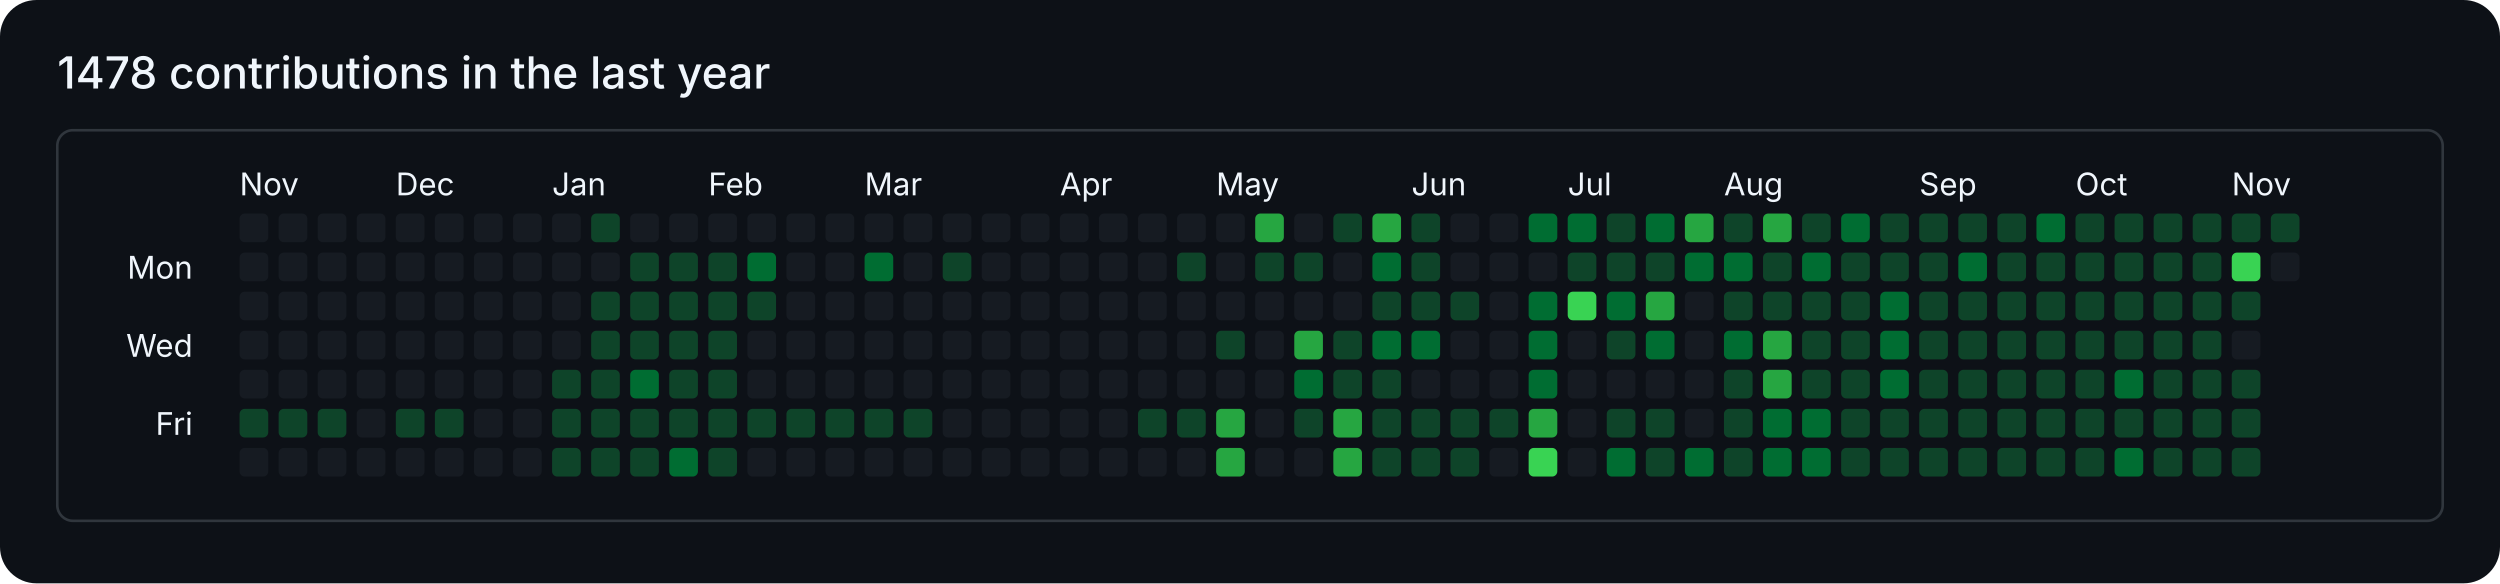
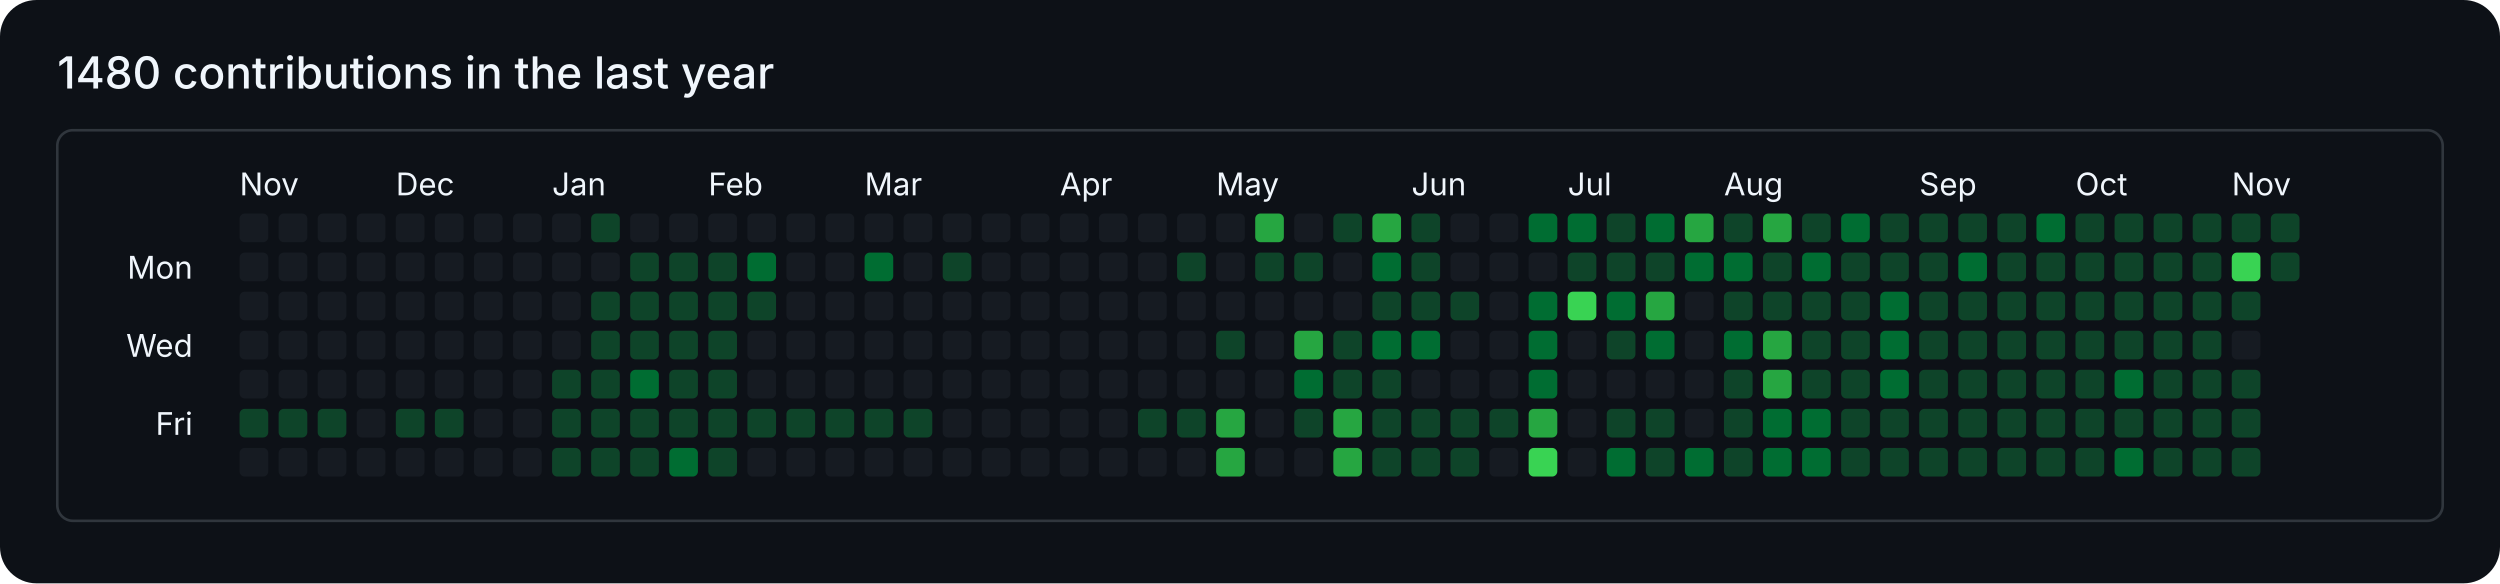
<svg xmlns="http://www.w3.org/2000/svg" width="1200" height="280" viewBox="0 0 960 224" fill="none" role="img" aria-label="AleksZyro GitHub contribution calendar">
  <style>
    .title { font: 500 17px -apple-system, BlinkMacSystemFont, 'Segoe UI', sans-serif; fill: #f0f6fc; }
    .month-label, .weekday-label, .legend, .hint { font: 400 12px -apple-system, BlinkMacSystemFont, 'Segoe UI', sans-serif; fill: #f0f6fc; }
    .hint, .legend-muted { fill: #8b949e; }
    .day-cell { shape-rendering: geometricPrecision; }
  </style>
  <rect width="960" height="224" rx="14" fill="#0d1117" />
-   <text x="22" y="34" class="title">1478 contributions in the last year</text>
+   <text x="22" y="34" class="title">1480 contributions in the last year</text>
  <rect x="22" y="50" width="916" height="150" rx="6" fill="none" stroke="#30363d" />
  <text x="92" y="75" class="month-label">Nov</text>
  <text x="152" y="75" class="month-label">Dec</text>
  <text x="212" y="75" class="month-label">Jan</text>
  <text x="272" y="75" class="month-label">Feb</text>
  <text x="332" y="75" class="month-label">Mar</text>
  <text x="407" y="75" class="month-label">Apr</text>
  <text x="467" y="75" class="month-label">May</text>
  <text x="542" y="75" class="month-label">Jun</text>
  <text x="602" y="75" class="month-label">Jul</text>
  <text x="662" y="75" class="month-label">Aug</text>
  <text x="737" y="75" class="month-label">Sep</text>
  <text x="797" y="75" class="month-label">Oct</text>
  <text x="857" y="75" class="month-label">Nov</text>
  <text x="74" y="107" class="weekday-label" text-anchor="end">Mon</text>
  <text x="74" y="137" class="weekday-label" text-anchor="end">Wed</text>
  <text x="74" y="167" class="weekday-label" text-anchor="end">Fri</text>
  <rect class="day-cell" x="92" y="82" width="11" height="11" rx="2" fill="#161b22" />
  <rect class="day-cell" x="92" y="97" width="11" height="11" rx="2" fill="#161b22" />
  <rect class="day-cell" x="92" y="112" width="11" height="11" rx="2" fill="#161b22" />
  <rect class="day-cell" x="92" y="127" width="11" height="11" rx="2" fill="#161b22" />
  <rect class="day-cell" x="92" y="142" width="11" height="11" rx="2" fill="#161b22" />
  <rect class="day-cell" x="92" y="157" width="11" height="11" rx="2" fill="#0e4429" />
  <rect class="day-cell" x="92" y="172" width="11" height="11" rx="2" fill="#161b22" />
  <rect class="day-cell" x="107" y="82" width="11" height="11" rx="2" fill="#161b22" />
  <rect class="day-cell" x="107" y="97" width="11" height="11" rx="2" fill="#161b22" />
  <rect class="day-cell" x="107" y="112" width="11" height="11" rx="2" fill="#161b22" />
  <rect class="day-cell" x="107" y="127" width="11" height="11" rx="2" fill="#161b22" />
  <rect class="day-cell" x="107" y="142" width="11" height="11" rx="2" fill="#161b22" />
  <rect class="day-cell" x="107" y="157" width="11" height="11" rx="2" fill="#0e4429" />
  <rect class="day-cell" x="107" y="172" width="11" height="11" rx="2" fill="#161b22" />
  <rect class="day-cell" x="122" y="82" width="11" height="11" rx="2" fill="#161b22" />
  <rect class="day-cell" x="122" y="97" width="11" height="11" rx="2" fill="#161b22" />
  <rect class="day-cell" x="122" y="112" width="11" height="11" rx="2" fill="#161b22" />
  <rect class="day-cell" x="122" y="127" width="11" height="11" rx="2" fill="#161b22" />
  <rect class="day-cell" x="122" y="142" width="11" height="11" rx="2" fill="#161b22" />
  <rect class="day-cell" x="122" y="157" width="11" height="11" rx="2" fill="#0e4429" />
  <rect class="day-cell" x="122" y="172" width="11" height="11" rx="2" fill="#161b22" />
  <rect class="day-cell" x="137" y="82" width="11" height="11" rx="2" fill="#161b22" />
  <rect class="day-cell" x="137" y="97" width="11" height="11" rx="2" fill="#161b22" />
  <rect class="day-cell" x="137" y="112" width="11" height="11" rx="2" fill="#161b22" />
  <rect class="day-cell" x="137" y="127" width="11" height="11" rx="2" fill="#161b22" />
  <rect class="day-cell" x="137" y="142" width="11" height="11" rx="2" fill="#161b22" />
  <rect class="day-cell" x="137" y="157" width="11" height="11" rx="2" fill="#161b22" />
  <rect class="day-cell" x="137" y="172" width="11" height="11" rx="2" fill="#161b22" />
  <rect class="day-cell" x="152" y="82" width="11" height="11" rx="2" fill="#161b22" />
  <rect class="day-cell" x="152" y="97" width="11" height="11" rx="2" fill="#161b22" />
  <rect class="day-cell" x="152" y="112" width="11" height="11" rx="2" fill="#161b22" />
  <rect class="day-cell" x="152" y="127" width="11" height="11" rx="2" fill="#161b22" />
  <rect class="day-cell" x="152" y="142" width="11" height="11" rx="2" fill="#161b22" />
  <rect class="day-cell" x="152" y="157" width="11" height="11" rx="2" fill="#0e4429" />
  <rect class="day-cell" x="152" y="172" width="11" height="11" rx="2" fill="#161b22" />
  <rect class="day-cell" x="167" y="82" width="11" height="11" rx="2" fill="#161b22" />
  <rect class="day-cell" x="167" y="97" width="11" height="11" rx="2" fill="#161b22" />
  <rect class="day-cell" x="167" y="112" width="11" height="11" rx="2" fill="#161b22" />
  <rect class="day-cell" x="167" y="127" width="11" height="11" rx="2" fill="#161b22" />
  <rect class="day-cell" x="167" y="142" width="11" height="11" rx="2" fill="#161b22" />
  <rect class="day-cell" x="167" y="157" width="11" height="11" rx="2" fill="#0e4429" />
  <rect class="day-cell" x="167" y="172" width="11" height="11" rx="2" fill="#161b22" />
  <rect class="day-cell" x="182" y="82" width="11" height="11" rx="2" fill="#161b22" />
  <rect class="day-cell" x="182" y="97" width="11" height="11" rx="2" fill="#161b22" />
  <rect class="day-cell" x="182" y="112" width="11" height="11" rx="2" fill="#161b22" />
  <rect class="day-cell" x="182" y="127" width="11" height="11" rx="2" fill="#161b22" />
  <rect class="day-cell" x="182" y="142" width="11" height="11" rx="2" fill="#161b22" />
  <rect class="day-cell" x="182" y="157" width="11" height="11" rx="2" fill="#161b22" />
  <rect class="day-cell" x="182" y="172" width="11" height="11" rx="2" fill="#161b22" />
  <rect class="day-cell" x="197" y="82" width="11" height="11" rx="2" fill="#161b22" />
  <rect class="day-cell" x="197" y="97" width="11" height="11" rx="2" fill="#161b22" />
  <rect class="day-cell" x="197" y="112" width="11" height="11" rx="2" fill="#161b22" />
  <rect class="day-cell" x="197" y="127" width="11" height="11" rx="2" fill="#161b22" />
  <rect class="day-cell" x="197" y="142" width="11" height="11" rx="2" fill="#161b22" />
  <rect class="day-cell" x="197" y="157" width="11" height="11" rx="2" fill="#161b22" />
  <rect class="day-cell" x="197" y="172" width="11" height="11" rx="2" fill="#161b22" />
  <rect class="day-cell" x="212" y="82" width="11" height="11" rx="2" fill="#161b22" />
  <rect class="day-cell" x="212" y="97" width="11" height="11" rx="2" fill="#161b22" />
  <rect class="day-cell" x="212" y="112" width="11" height="11" rx="2" fill="#161b22" />
  <rect class="day-cell" x="212" y="127" width="11" height="11" rx="2" fill="#161b22" />
  <rect class="day-cell" x="212" y="142" width="11" height="11" rx="2" fill="#0e4429" />
  <rect class="day-cell" x="212" y="157" width="11" height="11" rx="2" fill="#0e4429" />
  <rect class="day-cell" x="212" y="172" width="11" height="11" rx="2" fill="#0e4429" />
  <rect class="day-cell" x="227" y="82" width="11" height="11" rx="2" fill="#0e4429" />
  <rect class="day-cell" x="227" y="97" width="11" height="11" rx="2" fill="#161b22" />
  <rect class="day-cell" x="227" y="112" width="11" height="11" rx="2" fill="#0e4429" />
  <rect class="day-cell" x="227" y="127" width="11" height="11" rx="2" fill="#0e4429" />
  <rect class="day-cell" x="227" y="142" width="11" height="11" rx="2" fill="#0e4429" />
  <rect class="day-cell" x="227" y="157" width="11" height="11" rx="2" fill="#0e4429" />
  <rect class="day-cell" x="227" y="172" width="11" height="11" rx="2" fill="#0e4429" />
  <rect class="day-cell" x="242" y="82" width="11" height="11" rx="2" fill="#161b22" />
  <rect class="day-cell" x="242" y="97" width="11" height="11" rx="2" fill="#0e4429" />
  <rect class="day-cell" x="242" y="112" width="11" height="11" rx="2" fill="#0e4429" />
  <rect class="day-cell" x="242" y="127" width="11" height="11" rx="2" fill="#0e4429" />
  <rect class="day-cell" x="242" y="142" width="11" height="11" rx="2" fill="#006d32" />
  <rect class="day-cell" x="242" y="157" width="11" height="11" rx="2" fill="#0e4429" />
  <rect class="day-cell" x="242" y="172" width="11" height="11" rx="2" fill="#0e4429" />
  <rect class="day-cell" x="257" y="82" width="11" height="11" rx="2" fill="#161b22" />
  <rect class="day-cell" x="257" y="97" width="11" height="11" rx="2" fill="#0e4429" />
  <rect class="day-cell" x="257" y="112" width="11" height="11" rx="2" fill="#0e4429" />
  <rect class="day-cell" x="257" y="127" width="11" height="11" rx="2" fill="#0e4429" />
  <rect class="day-cell" x="257" y="142" width="11" height="11" rx="2" fill="#0e4429" />
  <rect class="day-cell" x="257" y="157" width="11" height="11" rx="2" fill="#0e4429" />
  <rect class="day-cell" x="257" y="172" width="11" height="11" rx="2" fill="#006d32" />
  <rect class="day-cell" x="272" y="82" width="11" height="11" rx="2" fill="#161b22" />
  <rect class="day-cell" x="272" y="97" width="11" height="11" rx="2" fill="#0e4429" />
  <rect class="day-cell" x="272" y="112" width="11" height="11" rx="2" fill="#0e4429" />
  <rect class="day-cell" x="272" y="127" width="11" height="11" rx="2" fill="#0e4429" />
  <rect class="day-cell" x="272" y="142" width="11" height="11" rx="2" fill="#0e4429" />
  <rect class="day-cell" x="272" y="157" width="11" height="11" rx="2" fill="#0e4429" />
  <rect class="day-cell" x="272" y="172" width="11" height="11" rx="2" fill="#0e4429" />
  <rect class="day-cell" x="287" y="82" width="11" height="11" rx="2" fill="#161b22" />
  <rect class="day-cell" x="287" y="97" width="11" height="11" rx="2" fill="#006d32" />
  <rect class="day-cell" x="287" y="112" width="11" height="11" rx="2" fill="#0e4429" />
  <rect class="day-cell" x="287" y="127" width="11" height="11" rx="2" fill="#161b22" />
  <rect class="day-cell" x="287" y="142" width="11" height="11" rx="2" fill="#161b22" />
  <rect class="day-cell" x="287" y="157" width="11" height="11" rx="2" fill="#0e4429" />
  <rect class="day-cell" x="287" y="172" width="11" height="11" rx="2" fill="#161b22" />
  <rect class="day-cell" x="302" y="82" width="11" height="11" rx="2" fill="#161b22" />
  <rect class="day-cell" x="302" y="97" width="11" height="11" rx="2" fill="#161b22" />
  <rect class="day-cell" x="302" y="112" width="11" height="11" rx="2" fill="#161b22" />
  <rect class="day-cell" x="302" y="127" width="11" height="11" rx="2" fill="#161b22" />
  <rect class="day-cell" x="302" y="142" width="11" height="11" rx="2" fill="#161b22" />
  <rect class="day-cell" x="302" y="157" width="11" height="11" rx="2" fill="#0e4429" />
  <rect class="day-cell" x="302" y="172" width="11" height="11" rx="2" fill="#161b22" />
  <rect class="day-cell" x="317" y="82" width="11" height="11" rx="2" fill="#161b22" />
  <rect class="day-cell" x="317" y="97" width="11" height="11" rx="2" fill="#161b22" />
  <rect class="day-cell" x="317" y="112" width="11" height="11" rx="2" fill="#161b22" />
  <rect class="day-cell" x="317" y="127" width="11" height="11" rx="2" fill="#161b22" />
  <rect class="day-cell" x="317" y="142" width="11" height="11" rx="2" fill="#161b22" />
  <rect class="day-cell" x="317" y="157" width="11" height="11" rx="2" fill="#0e4429" />
  <rect class="day-cell" x="317" y="172" width="11" height="11" rx="2" fill="#161b22" />
  <rect class="day-cell" x="332" y="82" width="11" height="11" rx="2" fill="#161b22" />
  <rect class="day-cell" x="332" y="97" width="11" height="11" rx="2" fill="#006d32" />
  <rect class="day-cell" x="332" y="112" width="11" height="11" rx="2" fill="#161b22" />
  <rect class="day-cell" x="332" y="127" width="11" height="11" rx="2" fill="#161b22" />
  <rect class="day-cell" x="332" y="142" width="11" height="11" rx="2" fill="#161b22" />
  <rect class="day-cell" x="332" y="157" width="11" height="11" rx="2" fill="#0e4429" />
  <rect class="day-cell" x="332" y="172" width="11" height="11" rx="2" fill="#161b22" />
  <rect class="day-cell" x="347" y="82" width="11" height="11" rx="2" fill="#161b22" />
  <rect class="day-cell" x="347" y="97" width="11" height="11" rx="2" fill="#161b22" />
  <rect class="day-cell" x="347" y="112" width="11" height="11" rx="2" fill="#161b22" />
  <rect class="day-cell" x="347" y="127" width="11" height="11" rx="2" fill="#161b22" />
  <rect class="day-cell" x="347" y="142" width="11" height="11" rx="2" fill="#161b22" />
  <rect class="day-cell" x="347" y="157" width="11" height="11" rx="2" fill="#0e4429" />
  <rect class="day-cell" x="347" y="172" width="11" height="11" rx="2" fill="#161b22" />
  <rect class="day-cell" x="362" y="82" width="11" height="11" rx="2" fill="#161b22" />
  <rect class="day-cell" x="362" y="97" width="11" height="11" rx="2" fill="#0e4429" />
  <rect class="day-cell" x="362" y="112" width="11" height="11" rx="2" fill="#161b22" />
  <rect class="day-cell" x="362" y="127" width="11" height="11" rx="2" fill="#161b22" />
  <rect class="day-cell" x="362" y="142" width="11" height="11" rx="2" fill="#161b22" />
  <rect class="day-cell" x="362" y="157" width="11" height="11" rx="2" fill="#161b22" />
  <rect class="day-cell" x="362" y="172" width="11" height="11" rx="2" fill="#161b22" />
  <rect class="day-cell" x="377" y="82" width="11" height="11" rx="2" fill="#161b22" />
  <rect class="day-cell" x="377" y="97" width="11" height="11" rx="2" fill="#161b22" />
  <rect class="day-cell" x="377" y="112" width="11" height="11" rx="2" fill="#161b22" />
  <rect class="day-cell" x="377" y="127" width="11" height="11" rx="2" fill="#161b22" />
  <rect class="day-cell" x="377" y="142" width="11" height="11" rx="2" fill="#161b22" />
  <rect class="day-cell" x="377" y="157" width="11" height="11" rx="2" fill="#161b22" />
  <rect class="day-cell" x="377" y="172" width="11" height="11" rx="2" fill="#161b22" />
  <rect class="day-cell" x="392" y="82" width="11" height="11" rx="2" fill="#161b22" />
  <rect class="day-cell" x="392" y="97" width="11" height="11" rx="2" fill="#161b22" />
  <rect class="day-cell" x="392" y="112" width="11" height="11" rx="2" fill="#161b22" />
  <rect class="day-cell" x="392" y="127" width="11" height="11" rx="2" fill="#161b22" />
  <rect class="day-cell" x="392" y="142" width="11" height="11" rx="2" fill="#161b22" />
  <rect class="day-cell" x="392" y="157" width="11" height="11" rx="2" fill="#161b22" />
  <rect class="day-cell" x="392" y="172" width="11" height="11" rx="2" fill="#161b22" />
  <rect class="day-cell" x="407" y="82" width="11" height="11" rx="2" fill="#161b22" />
  <rect class="day-cell" x="407" y="97" width="11" height="11" rx="2" fill="#161b22" />
  <rect class="day-cell" x="407" y="112" width="11" height="11" rx="2" fill="#161b22" />
  <rect class="day-cell" x="407" y="127" width="11" height="11" rx="2" fill="#161b22" />
  <rect class="day-cell" x="407" y="142" width="11" height="11" rx="2" fill="#161b22" />
  <rect class="day-cell" x="407" y="157" width="11" height="11" rx="2" fill="#161b22" />
  <rect class="day-cell" x="407" y="172" width="11" height="11" rx="2" fill="#161b22" />
  <rect class="day-cell" x="422" y="82" width="11" height="11" rx="2" fill="#161b22" />
  <rect class="day-cell" x="422" y="97" width="11" height="11" rx="2" fill="#161b22" />
  <rect class="day-cell" x="422" y="112" width="11" height="11" rx="2" fill="#161b22" />
  <rect class="day-cell" x="422" y="127" width="11" height="11" rx="2" fill="#161b22" />
  <rect class="day-cell" x="422" y="142" width="11" height="11" rx="2" fill="#161b22" />
  <rect class="day-cell" x="422" y="157" width="11" height="11" rx="2" fill="#161b22" />
  <rect class="day-cell" x="422" y="172" width="11" height="11" rx="2" fill="#161b22" />
  <rect class="day-cell" x="437" y="82" width="11" height="11" rx="2" fill="#161b22" />
  <rect class="day-cell" x="437" y="97" width="11" height="11" rx="2" fill="#161b22" />
  <rect class="day-cell" x="437" y="112" width="11" height="11" rx="2" fill="#161b22" />
  <rect class="day-cell" x="437" y="127" width="11" height="11" rx="2" fill="#161b22" />
  <rect class="day-cell" x="437" y="142" width="11" height="11" rx="2" fill="#161b22" />
  <rect class="day-cell" x="437" y="157" width="11" height="11" rx="2" fill="#0e4429" />
  <rect class="day-cell" x="437" y="172" width="11" height="11" rx="2" fill="#161b22" />
  <rect class="day-cell" x="452" y="82" width="11" height="11" rx="2" fill="#161b22" />
  <rect class="day-cell" x="452" y="97" width="11" height="11" rx="2" fill="#0e4429" />
  <rect class="day-cell" x="452" y="112" width="11" height="11" rx="2" fill="#161b22" />
  <rect class="day-cell" x="452" y="127" width="11" height="11" rx="2" fill="#161b22" />
  <rect class="day-cell" x="452" y="142" width="11" height="11" rx="2" fill="#161b22" />
  <rect class="day-cell" x="452" y="157" width="11" height="11" rx="2" fill="#0e4429" />
  <rect class="day-cell" x="452" y="172" width="11" height="11" rx="2" fill="#161b22" />
  <rect class="day-cell" x="467" y="82" width="11" height="11" rx="2" fill="#161b22" />
  <rect class="day-cell" x="467" y="97" width="11" height="11" rx="2" fill="#161b22" />
  <rect class="day-cell" x="467" y="112" width="11" height="11" rx="2" fill="#161b22" />
  <rect class="day-cell" x="467" y="127" width="11" height="11" rx="2" fill="#0e4429" />
  <rect class="day-cell" x="467" y="142" width="11" height="11" rx="2" fill="#161b22" />
  <rect class="day-cell" x="467" y="157" width="11" height="11" rx="2" fill="#26a641" />
  <rect class="day-cell" x="467" y="172" width="11" height="11" rx="2" fill="#26a641" />
  <rect class="day-cell" x="482" y="82" width="11" height="11" rx="2" fill="#26a641" />
  <rect class="day-cell" x="482" y="97" width="11" height="11" rx="2" fill="#0e4429" />
  <rect class="day-cell" x="482" y="112" width="11" height="11" rx="2" fill="#161b22" />
  <rect class="day-cell" x="482" y="127" width="11" height="11" rx="2" fill="#161b22" />
  <rect class="day-cell" x="482" y="142" width="11" height="11" rx="2" fill="#161b22" />
  <rect class="day-cell" x="482" y="157" width="11" height="11" rx="2" fill="#161b22" />
  <rect class="day-cell" x="482" y="172" width="11" height="11" rx="2" fill="#161b22" />
  <rect class="day-cell" x="497" y="82" width="11" height="11" rx="2" fill="#161b22" />
  <rect class="day-cell" x="497" y="97" width="11" height="11" rx="2" fill="#0e4429" />
  <rect class="day-cell" x="497" y="112" width="11" height="11" rx="2" fill="#161b22" />
  <rect class="day-cell" x="497" y="127" width="11" height="11" rx="2" fill="#26a641" />
  <rect class="day-cell" x="497" y="142" width="11" height="11" rx="2" fill="#006d32" />
  <rect class="day-cell" x="497" y="157" width="11" height="11" rx="2" fill="#0e4429" />
  <rect class="day-cell" x="497" y="172" width="11" height="11" rx="2" fill="#161b22" />
  <rect class="day-cell" x="512" y="82" width="11" height="11" rx="2" fill="#0e4429" />
  <rect class="day-cell" x="512" y="97" width="11" height="11" rx="2" fill="#161b22" />
  <rect class="day-cell" x="512" y="112" width="11" height="11" rx="2" fill="#161b22" />
  <rect class="day-cell" x="512" y="127" width="11" height="11" rx="2" fill="#0e4429" />
  <rect class="day-cell" x="512" y="142" width="11" height="11" rx="2" fill="#0e4429" />
  <rect class="day-cell" x="512" y="157" width="11" height="11" rx="2" fill="#26a641" />
  <rect class="day-cell" x="512" y="172" width="11" height="11" rx="2" fill="#26a641" />
  <rect class="day-cell" x="527" y="82" width="11" height="11" rx="2" fill="#26a641" />
  <rect class="day-cell" x="527" y="97" width="11" height="11" rx="2" fill="#006d32" />
  <rect class="day-cell" x="527" y="112" width="11" height="11" rx="2" fill="#0e4429" />
  <rect class="day-cell" x="527" y="127" width="11" height="11" rx="2" fill="#006d32" />
  <rect class="day-cell" x="527" y="142" width="11" height="11" rx="2" fill="#0e4429" />
  <rect class="day-cell" x="527" y="157" width="11" height="11" rx="2" fill="#0e4429" />
  <rect class="day-cell" x="527" y="172" width="11" height="11" rx="2" fill="#0e4429" />
  <rect class="day-cell" x="542" y="82" width="11" height="11" rx="2" fill="#0e4429" />
  <rect class="day-cell" x="542" y="97" width="11" height="11" rx="2" fill="#0e4429" />
  <rect class="day-cell" x="542" y="112" width="11" height="11" rx="2" fill="#0e4429" />
  <rect class="day-cell" x="542" y="127" width="11" height="11" rx="2" fill="#006d32" />
  <rect class="day-cell" x="542" y="142" width="11" height="11" rx="2" fill="#161b22" />
  <rect class="day-cell" x="542" y="157" width="11" height="11" rx="2" fill="#0e4429" />
  <rect class="day-cell" x="542" y="172" width="11" height="11" rx="2" fill="#0e4429" />
  <rect class="day-cell" x="557" y="82" width="11" height="11" rx="2" fill="#161b22" />
  <rect class="day-cell" x="557" y="97" width="11" height="11" rx="2" fill="#161b22" />
  <rect class="day-cell" x="557" y="112" width="11" height="11" rx="2" fill="#0e4429" />
  <rect class="day-cell" x="557" y="127" width="11" height="11" rx="2" fill="#161b22" />
  <rect class="day-cell" x="557" y="142" width="11" height="11" rx="2" fill="#161b22" />
  <rect class="day-cell" x="557" y="157" width="11" height="11" rx="2" fill="#0e4429" />
  <rect class="day-cell" x="557" y="172" width="11" height="11" rx="2" fill="#0e4429" />
  <rect class="day-cell" x="572" y="82" width="11" height="11" rx="2" fill="#161b22" />
  <rect class="day-cell" x="572" y="97" width="11" height="11" rx="2" fill="#161b22" />
  <rect class="day-cell" x="572" y="112" width="11" height="11" rx="2" fill="#161b22" />
  <rect class="day-cell" x="572" y="127" width="11" height="11" rx="2" fill="#161b22" />
  <rect class="day-cell" x="572" y="142" width="11" height="11" rx="2" fill="#161b22" />
  <rect class="day-cell" x="572" y="157" width="11" height="11" rx="2" fill="#0e4429" />
  <rect class="day-cell" x="572" y="172" width="11" height="11" rx="2" fill="#161b22" />
  <rect class="day-cell" x="587" y="82" width="11" height="11" rx="2" fill="#006d32" />
  <rect class="day-cell" x="587" y="97" width="11" height="11" rx="2" fill="#161b22" />
  <rect class="day-cell" x="587" y="112" width="11" height="11" rx="2" fill="#006d32" />
  <rect class="day-cell" x="587" y="127" width="11" height="11" rx="2" fill="#006d32" />
  <rect class="day-cell" x="587" y="142" width="11" height="11" rx="2" fill="#006d32" />
  <rect class="day-cell" x="587" y="157" width="11" height="11" rx="2" fill="#26a641" />
  <rect class="day-cell" x="587" y="172" width="11" height="11" rx="2" fill="#39d353" />
  <rect class="day-cell" x="602" y="82" width="11" height="11" rx="2" fill="#006d32" />
  <rect class="day-cell" x="602" y="97" width="11" height="11" rx="2" fill="#0e4429" />
  <rect class="day-cell" x="602" y="112" width="11" height="11" rx="2" fill="#39d353" />
  <rect class="day-cell" x="602" y="127" width="11" height="11" rx="2" fill="#161b22" />
  <rect class="day-cell" x="602" y="142" width="11" height="11" rx="2" fill="#161b22" />
  <rect class="day-cell" x="602" y="157" width="11" height="11" rx="2" fill="#161b22" />
  <rect class="day-cell" x="602" y="172" width="11" height="11" rx="2" fill="#161b22" />
  <rect class="day-cell" x="617" y="82" width="11" height="11" rx="2" fill="#0e4429" />
  <rect class="day-cell" x="617" y="97" width="11" height="11" rx="2" fill="#0e4429" />
  <rect class="day-cell" x="617" y="112" width="11" height="11" rx="2" fill="#006d32" />
  <rect class="day-cell" x="617" y="127" width="11" height="11" rx="2" fill="#0e4429" />
  <rect class="day-cell" x="617" y="142" width="11" height="11" rx="2" fill="#161b22" />
  <rect class="day-cell" x="617" y="157" width="11" height="11" rx="2" fill="#0e4429" />
  <rect class="day-cell" x="617" y="172" width="11" height="11" rx="2" fill="#006d32" />
  <rect class="day-cell" x="632" y="82" width="11" height="11" rx="2" fill="#006d32" />
  <rect class="day-cell" x="632" y="97" width="11" height="11" rx="2" fill="#0e4429" />
  <rect class="day-cell" x="632" y="112" width="11" height="11" rx="2" fill="#26a641" />
  <rect class="day-cell" x="632" y="127" width="11" height="11" rx="2" fill="#006d32" />
  <rect class="day-cell" x="632" y="142" width="11" height="11" rx="2" fill="#161b22" />
  <rect class="day-cell" x="632" y="157" width="11" height="11" rx="2" fill="#0e4429" />
  <rect class="day-cell" x="632" y="172" width="11" height="11" rx="2" fill="#0e4429" />
  <rect class="day-cell" x="647" y="82" width="11" height="11" rx="2" fill="#26a641" />
  <rect class="day-cell" x="647" y="97" width="11" height="11" rx="2" fill="#006d32" />
  <rect class="day-cell" x="647" y="112" width="11" height="11" rx="2" fill="#161b22" />
  <rect class="day-cell" x="647" y="127" width="11" height="11" rx="2" fill="#161b22" />
  <rect class="day-cell" x="647" y="142" width="11" height="11" rx="2" fill="#161b22" />
  <rect class="day-cell" x="647" y="157" width="11" height="11" rx="2" fill="#161b22" />
  <rect class="day-cell" x="647" y="172" width="11" height="11" rx="2" fill="#006d32" />
  <rect class="day-cell" x="662" y="82" width="11" height="11" rx="2" fill="#0e4429" />
  <rect class="day-cell" x="662" y="97" width="11" height="11" rx="2" fill="#006d32" />
  <rect class="day-cell" x="662" y="112" width="11" height="11" rx="2" fill="#0e4429" />
  <rect class="day-cell" x="662" y="127" width="11" height="11" rx="2" fill="#006d32" />
  <rect class="day-cell" x="662" y="142" width="11" height="11" rx="2" fill="#0e4429" />
  <rect class="day-cell" x="662" y="157" width="11" height="11" rx="2" fill="#0e4429" />
  <rect class="day-cell" x="662" y="172" width="11" height="11" rx="2" fill="#0e4429" />
  <rect class="day-cell" x="677" y="82" width="11" height="11" rx="2" fill="#26a641" />
  <rect class="day-cell" x="677" y="97" width="11" height="11" rx="2" fill="#0e4429" />
  <rect class="day-cell" x="677" y="112" width="11" height="11" rx="2" fill="#0e4429" />
  <rect class="day-cell" x="677" y="127" width="11" height="11" rx="2" fill="#26a641" />
  <rect class="day-cell" x="677" y="142" width="11" height="11" rx="2" fill="#26a641" />
  <rect class="day-cell" x="677" y="157" width="11" height="11" rx="2" fill="#006d32" />
  <rect class="day-cell" x="677" y="172" width="11" height="11" rx="2" fill="#006d32" />
  <rect class="day-cell" x="692" y="82" width="11" height="11" rx="2" fill="#0e4429" />
  <rect class="day-cell" x="692" y="97" width="11" height="11" rx="2" fill="#006d32" />
  <rect class="day-cell" x="692" y="112" width="11" height="11" rx="2" fill="#0e4429" />
  <rect class="day-cell" x="692" y="127" width="11" height="11" rx="2" fill="#0e4429" />
  <rect class="day-cell" x="692" y="142" width="11" height="11" rx="2" fill="#0e4429" />
  <rect class="day-cell" x="692" y="157" width="11" height="11" rx="2" fill="#006d32" />
  <rect class="day-cell" x="692" y="172" width="11" height="11" rx="2" fill="#006d32" />
  <rect class="day-cell" x="707" y="82" width="11" height="11" rx="2" fill="#006d32" />
  <rect class="day-cell" x="707" y="97" width="11" height="11" rx="2" fill="#0e4429" />
  <rect class="day-cell" x="707" y="112" width="11" height="11" rx="2" fill="#0e4429" />
  <rect class="day-cell" x="707" y="127" width="11" height="11" rx="2" fill="#0e4429" />
  <rect class="day-cell" x="707" y="142" width="11" height="11" rx="2" fill="#0e4429" />
  <rect class="day-cell" x="707" y="157" width="11" height="11" rx="2" fill="#0e4429" />
  <rect class="day-cell" x="707" y="172" width="11" height="11" rx="2" fill="#0e4429" />
  <rect class="day-cell" x="722" y="82" width="11" height="11" rx="2" fill="#0e4429" />
  <rect class="day-cell" x="722" y="97" width="11" height="11" rx="2" fill="#0e4429" />
  <rect class="day-cell" x="722" y="112" width="11" height="11" rx="2" fill="#006d32" />
  <rect class="day-cell" x="722" y="127" width="11" height="11" rx="2" fill="#006d32" />
  <rect class="day-cell" x="722" y="142" width="11" height="11" rx="2" fill="#006d32" />
  <rect class="day-cell" x="722" y="157" width="11" height="11" rx="2" fill="#0e4429" />
  <rect class="day-cell" x="722" y="172" width="11" height="11" rx="2" fill="#0e4429" />
  <rect class="day-cell" x="737" y="82" width="11" height="11" rx="2" fill="#0e4429" />
  <rect class="day-cell" x="737" y="97" width="11" height="11" rx="2" fill="#0e4429" />
  <rect class="day-cell" x="737" y="112" width="11" height="11" rx="2" fill="#0e4429" />
  <rect class="day-cell" x="737" y="127" width="11" height="11" rx="2" fill="#0e4429" />
  <rect class="day-cell" x="737" y="142" width="11" height="11" rx="2" fill="#0e4429" />
  <rect class="day-cell" x="737" y="157" width="11" height="11" rx="2" fill="#0e4429" />
  <rect class="day-cell" x="737" y="172" width="11" height="11" rx="2" fill="#0e4429" />
  <rect class="day-cell" x="752" y="82" width="11" height="11" rx="2" fill="#0e4429" />
  <rect class="day-cell" x="752" y="97" width="11" height="11" rx="2" fill="#006d32" />
  <rect class="day-cell" x="752" y="112" width="11" height="11" rx="2" fill="#0e4429" />
  <rect class="day-cell" x="752" y="127" width="11" height="11" rx="2" fill="#0e4429" />
  <rect class="day-cell" x="752" y="142" width="11" height="11" rx="2" fill="#0e4429" />
  <rect class="day-cell" x="752" y="157" width="11" height="11" rx="2" fill="#0e4429" />
  <rect class="day-cell" x="752" y="172" width="11" height="11" rx="2" fill="#0e4429" />
  <rect class="day-cell" x="767" y="82" width="11" height="11" rx="2" fill="#0e4429" />
  <rect class="day-cell" x="767" y="97" width="11" height="11" rx="2" fill="#0e4429" />
  <rect class="day-cell" x="767" y="112" width="11" height="11" rx="2" fill="#0e4429" />
  <rect class="day-cell" x="767" y="127" width="11" height="11" rx="2" fill="#0e4429" />
  <rect class="day-cell" x="767" y="142" width="11" height="11" rx="2" fill="#0e4429" />
  <rect class="day-cell" x="767" y="157" width="11" height="11" rx="2" fill="#0e4429" />
  <rect class="day-cell" x="767" y="172" width="11" height="11" rx="2" fill="#0e4429" />
  <rect class="day-cell" x="782" y="82" width="11" height="11" rx="2" fill="#006d32" />
  <rect class="day-cell" x="782" y="97" width="11" height="11" rx="2" fill="#0e4429" />
  <rect class="day-cell" x="782" y="112" width="11" height="11" rx="2" fill="#0e4429" />
  <rect class="day-cell" x="782" y="127" width="11" height="11" rx="2" fill="#0e4429" />
  <rect class="day-cell" x="782" y="142" width="11" height="11" rx="2" fill="#0e4429" />
  <rect class="day-cell" x="782" y="157" width="11" height="11" rx="2" fill="#0e4429" />
  <rect class="day-cell" x="782" y="172" width="11" height="11" rx="2" fill="#0e4429" />
  <rect class="day-cell" x="797" y="82" width="11" height="11" rx="2" fill="#0e4429" />
  <rect class="day-cell" x="797" y="97" width="11" height="11" rx="2" fill="#0e4429" />
  <rect class="day-cell" x="797" y="112" width="11" height="11" rx="2" fill="#0e4429" />
  <rect class="day-cell" x="797" y="127" width="11" height="11" rx="2" fill="#0e4429" />
  <rect class="day-cell" x="797" y="142" width="11" height="11" rx="2" fill="#0e4429" />
  <rect class="day-cell" x="797" y="157" width="11" height="11" rx="2" fill="#0e4429" />
  <rect class="day-cell" x="797" y="172" width="11" height="11" rx="2" fill="#0e4429" />
  <rect class="day-cell" x="812" y="82" width="11" height="11" rx="2" fill="#0e4429" />
  <rect class="day-cell" x="812" y="97" width="11" height="11" rx="2" fill="#0e4429" />
  <rect class="day-cell" x="812" y="112" width="11" height="11" rx="2" fill="#0e4429" />
  <rect class="day-cell" x="812" y="127" width="11" height="11" rx="2" fill="#0e4429" />
  <rect class="day-cell" x="812" y="142" width="11" height="11" rx="2" fill="#006d32" />
  <rect class="day-cell" x="812" y="157" width="11" height="11" rx="2" fill="#0e4429" />
  <rect class="day-cell" x="812" y="172" width="11" height="11" rx="2" fill="#006d32" />
  <rect class="day-cell" x="827" y="82" width="11" height="11" rx="2" fill="#0e4429" />
  <rect class="day-cell" x="827" y="97" width="11" height="11" rx="2" fill="#0e4429" />
  <rect class="day-cell" x="827" y="112" width="11" height="11" rx="2" fill="#0e4429" />
  <rect class="day-cell" x="827" y="127" width="11" height="11" rx="2" fill="#0e4429" />
  <rect class="day-cell" x="827" y="142" width="11" height="11" rx="2" fill="#0e4429" />
  <rect class="day-cell" x="827" y="157" width="11" height="11" rx="2" fill="#0e4429" />
  <rect class="day-cell" x="827" y="172" width="11" height="11" rx="2" fill="#0e4429" />
  <rect class="day-cell" x="842" y="82" width="11" height="11" rx="2" fill="#0e4429" />
  <rect class="day-cell" x="842" y="97" width="11" height="11" rx="2" fill="#0e4429" />
  <rect class="day-cell" x="842" y="112" width="11" height="11" rx="2" fill="#0e4429" />
  <rect class="day-cell" x="842" y="127" width="11" height="11" rx="2" fill="#0e4429" />
  <rect class="day-cell" x="842" y="142" width="11" height="11" rx="2" fill="#0e4429" />
  <rect class="day-cell" x="842" y="157" width="11" height="11" rx="2" fill="#0e4429" />
  <rect class="day-cell" x="842" y="172" width="11" height="11" rx="2" fill="#0e4429" />
  <rect class="day-cell" x="857" y="82" width="11" height="11" rx="2" fill="#0e4429" />
  <rect class="day-cell" x="857" y="97" width="11" height="11" rx="2" fill="#39d353" />
  <rect class="day-cell" x="857" y="112" width="11" height="11" rx="2" fill="#0e4429" />
  <rect class="day-cell" x="857" y="127" width="11" height="11" rx="2" fill="#161b22" />
  <rect class="day-cell" x="857" y="142" width="11" height="11" rx="2" fill="#0e4429" />
  <rect class="day-cell" x="857" y="157" width="11" height="11" rx="2" fill="#0e4429" />
  <rect class="day-cell" x="857" y="172" width="11" height="11" rx="2" fill="#0e4429" />
  <rect class="day-cell" x="872" y="82" width="11" height="11" rx="2" fill="#0e4429" />
-   <rect class="day-cell" x="872" y="97" width="11" height="11" rx="2" fill="#161b22" />
+   <rect class="day-cell" x="872" y="97" width="11" height="11" rx="2" fill="#0e4429" />
</svg>
